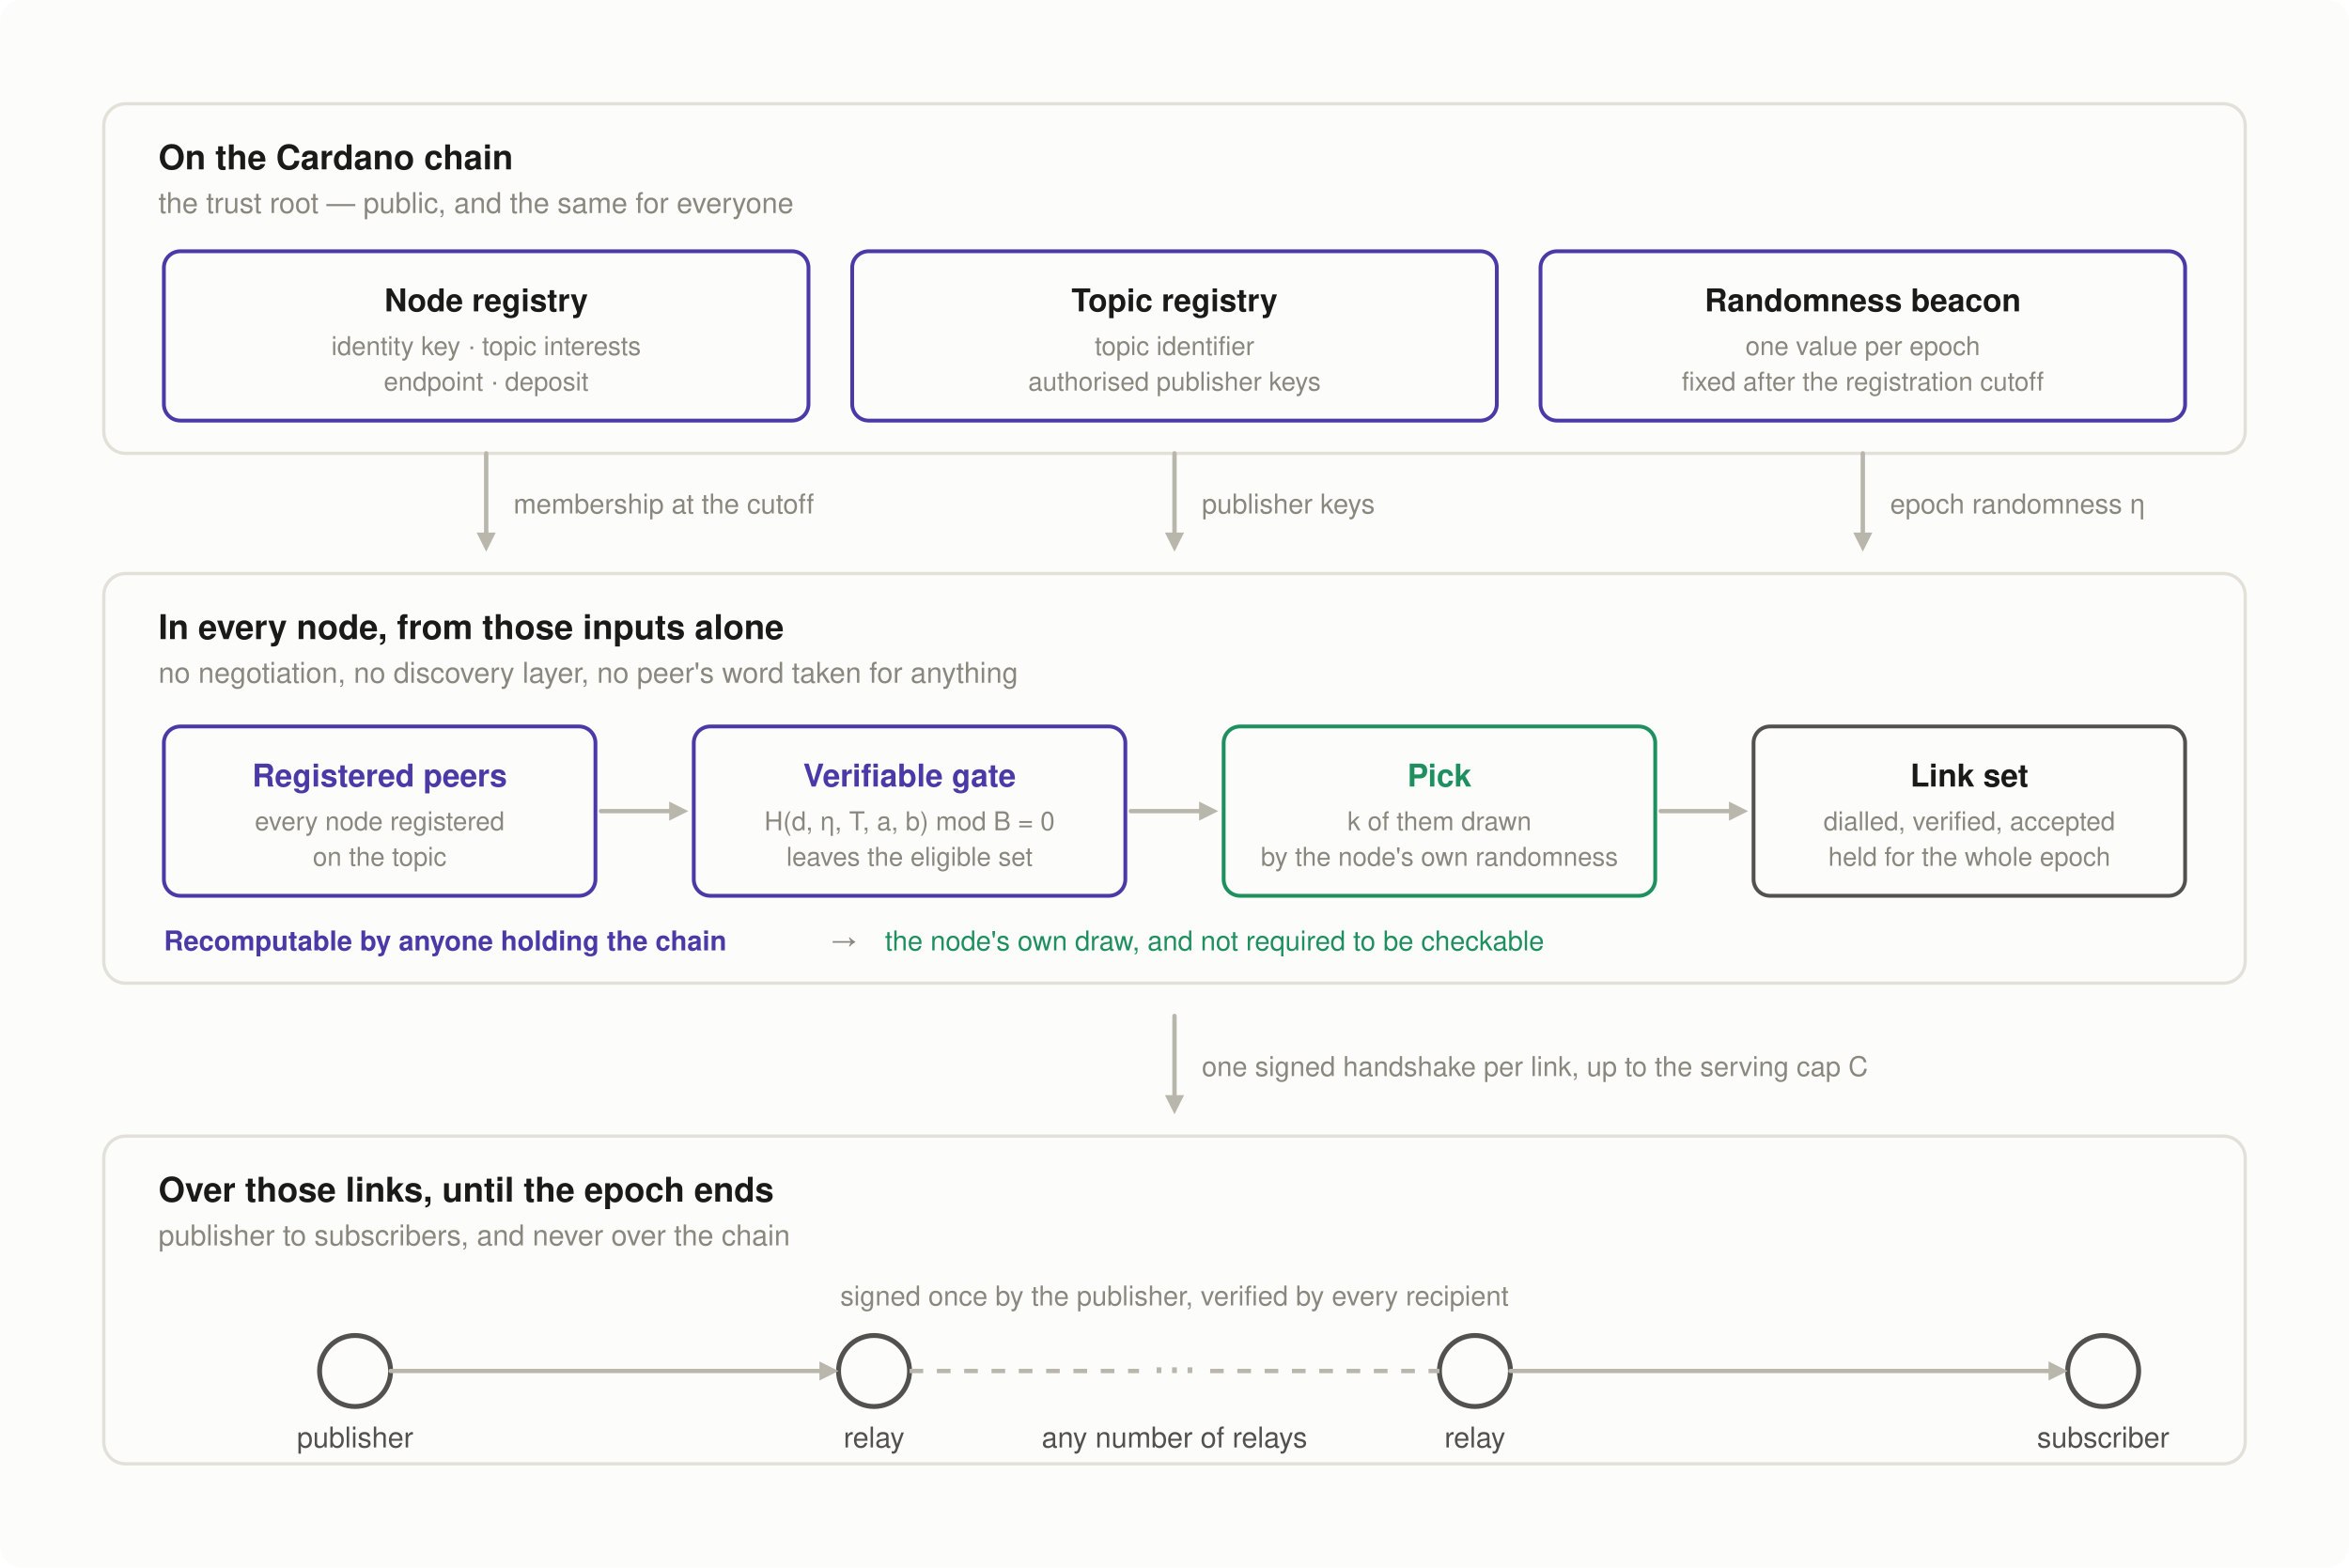
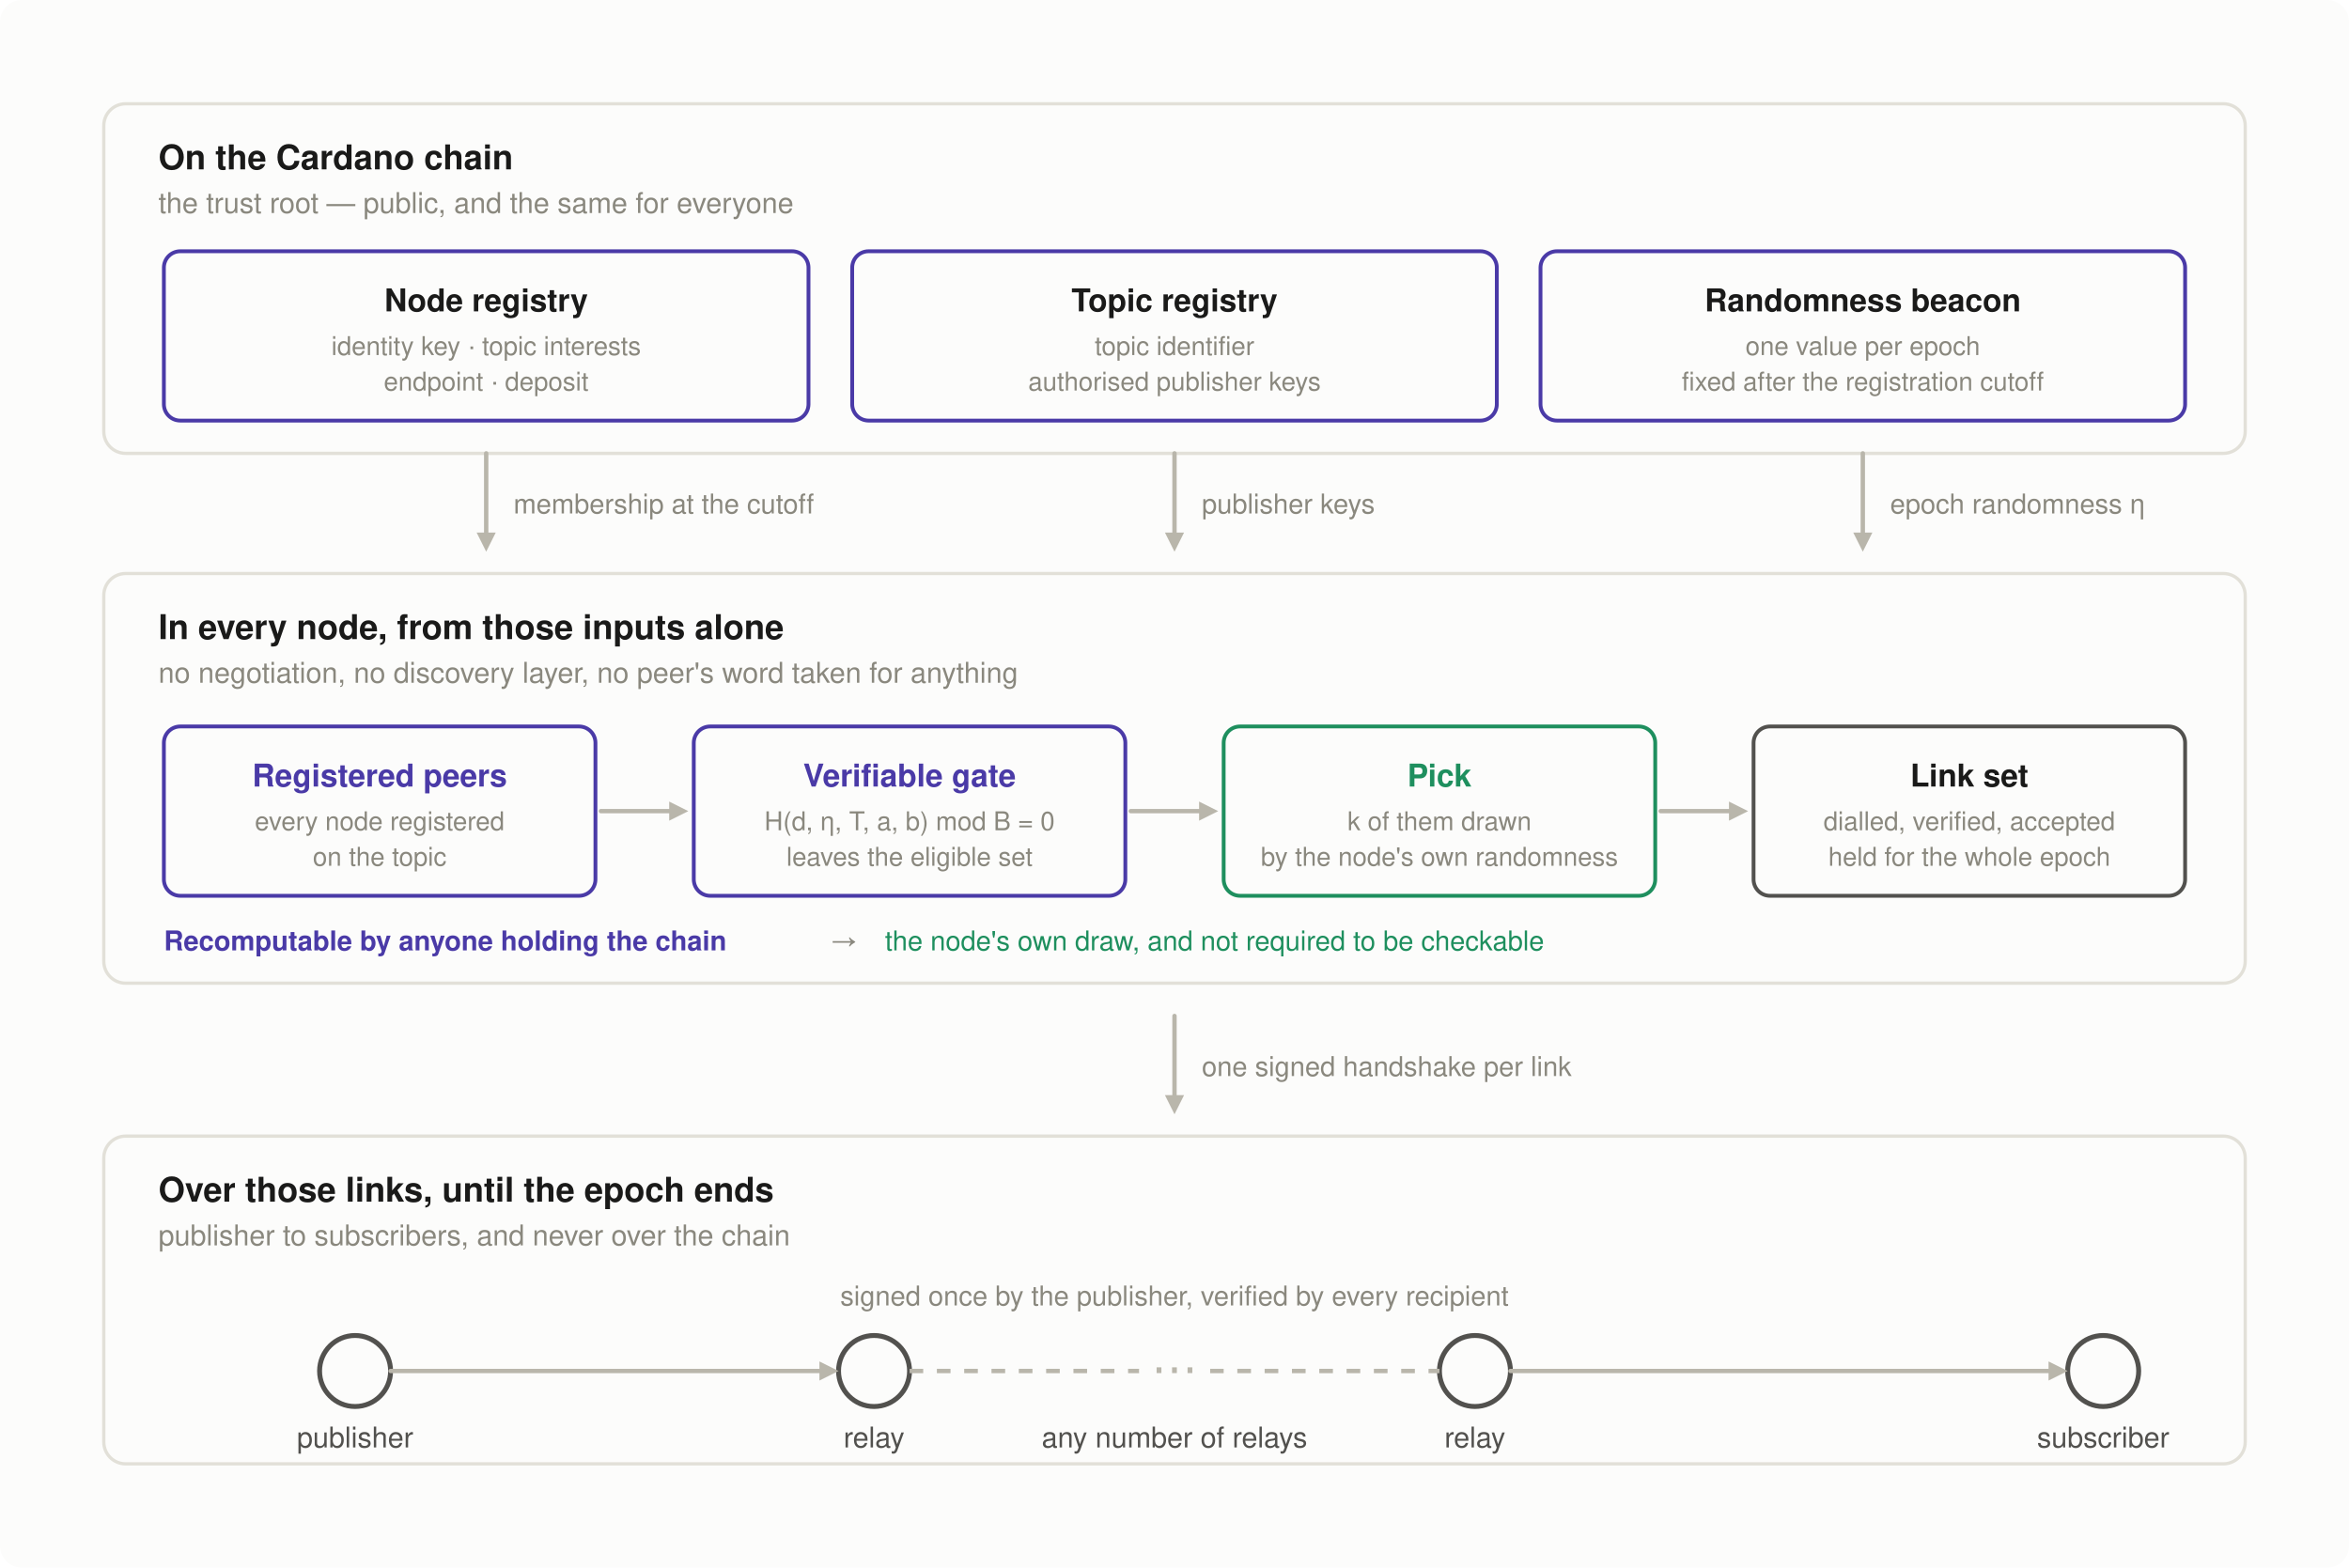
<svg xmlns="http://www.w3.org/2000/svg" viewBox="0 0 860 574" width="860" height="574" role="img" aria-labelledby="t d">
  <rect width="860" height="574" rx="8" fill="#fcfcfb" />
  <rect x="38.0" y="38.0" width="784.0" height="128.0" rx="8" fill="#fcfcfb" stroke="#e2e0d8" stroke-width="1.2" />
  <text x="58.0" y="62.0" font-size="12.5" fill="#1a1a19" font-family="-apple-system,BlinkMacSystemFont,Segoe UI,Helvetica,Arial,sans-serif" font-weight="600">On the Cardano chain</text>
  <text x="58.0" y="78.0" font-size="10.5" fill="#8a887e" font-family="-apple-system,BlinkMacSystemFont,Segoe UI,Helvetica,Arial,sans-serif">the trust root — public, and the same for everyone</text>
  <rect x="60.0" y="92.0" width="236.0" height="62.0" rx="6" fill="#fcfcfb" stroke="#4a3aa7" stroke-width="1.4" />
  <text x="178.0" y="114.0" font-size="11.5" fill="#1a1a19" font-family="-apple-system,BlinkMacSystemFont,Segoe UI,Helvetica,Arial,sans-serif" text-anchor="middle" font-weight="600">Node registry</text>
  <text x="178.0" y="130.0" font-size="9.5" fill="#8a887e" font-family="-apple-system,BlinkMacSystemFont,Segoe UI,Helvetica,Arial,sans-serif" text-anchor="middle">identity key · topic interests</text>
  <text x="178.0" y="143.0" font-size="9.5" fill="#8a887e" font-family="-apple-system,BlinkMacSystemFont,Segoe UI,Helvetica,Arial,sans-serif" text-anchor="middle">endpoint · deposit</text>
  <rect x="312.0" y="92.0" width="236.0" height="62.0" rx="6" fill="#fcfcfb" stroke="#4a3aa7" stroke-width="1.4" />
  <text x="430.0" y="114.0" font-size="11.5" fill="#1a1a19" font-family="-apple-system,BlinkMacSystemFont,Segoe UI,Helvetica,Arial,sans-serif" text-anchor="middle" font-weight="600">Topic registry</text>
  <text x="430.0" y="130.0" font-size="9.5" fill="#8a887e" font-family="-apple-system,BlinkMacSystemFont,Segoe UI,Helvetica,Arial,sans-serif" text-anchor="middle">topic identifier</text>
  <text x="430.0" y="143.0" font-size="9.5" fill="#8a887e" font-family="-apple-system,BlinkMacSystemFont,Segoe UI,Helvetica,Arial,sans-serif" text-anchor="middle">authorised publisher keys</text>
  <rect x="564.0" y="92.0" width="236.0" height="62.0" rx="6" fill="#fcfcfb" stroke="#4a3aa7" stroke-width="1.4" />
  <text x="682.0" y="114.0" font-size="11.5" fill="#1a1a19" font-family="-apple-system,BlinkMacSystemFont,Segoe UI,Helvetica,Arial,sans-serif" text-anchor="middle" font-weight="600">Randomness beacon</text>
  <text x="682.0" y="130.0" font-size="9.5" fill="#8a887e" font-family="-apple-system,BlinkMacSystemFont,Segoe UI,Helvetica,Arial,sans-serif" text-anchor="middle">one value per epoch</text>
  <text x="682.0" y="143.0" font-size="9.5" fill="#8a887e" font-family="-apple-system,BlinkMacSystemFont,Segoe UI,Helvetica,Arial,sans-serif" text-anchor="middle">fixed after the registration cutoff</text>
  <line x1="178.0" y1="166.0" x2="178.0" y2="195.0" stroke="#b9b6ab" stroke-width="1.6" stroke-linecap="round" />
  <polygon points="178.0,202.0 174.5,195.0 181.5,195.0" fill="#b9b6ab" />
  <text x="188.0" y="188.0" font-size="10" fill="#8a887e" font-family="-apple-system,BlinkMacSystemFont,Segoe UI,Helvetica,Arial,sans-serif">membership at the cutoff</text>
  <line x1="430.0" y1="166.0" x2="430.0" y2="195.0" stroke="#b9b6ab" stroke-width="1.6" stroke-linecap="round" />
  <polygon points="430.0,202.0 426.5,195.0 433.5,195.0" fill="#b9b6ab" />
  <text x="440.0" y="188.0" font-size="10" fill="#8a887e" font-family="-apple-system,BlinkMacSystemFont,Segoe UI,Helvetica,Arial,sans-serif">publisher keys</text>
  <line x1="682.0" y1="166.0" x2="682.0" y2="195.0" stroke="#b9b6ab" stroke-width="1.6" stroke-linecap="round" />
  <polygon points="682.0,202.0 678.5,195.0 685.5,195.0" fill="#b9b6ab" />
  <text x="692.0" y="188.0" font-size="10" fill="#8a887e" font-family="-apple-system,BlinkMacSystemFont,Segoe UI,Helvetica,Arial,sans-serif">epoch randomness  η</text>
  <rect x="38.0" y="210.0" width="784.0" height="150.0" rx="8" fill="#fcfcfb" stroke="#e2e0d8" stroke-width="1.2" />
  <text x="58.0" y="234.0" font-size="12.5" fill="#1a1a19" font-family="-apple-system,BlinkMacSystemFont,Segoe UI,Helvetica,Arial,sans-serif" font-weight="600">In every node, from those inputs alone</text>
  <text x="58.0" y="250.0" font-size="10.5" fill="#8a887e" font-family="-apple-system,BlinkMacSystemFont,Segoe UI,Helvetica,Arial,sans-serif">no negotiation, no discovery layer, no peer's word taken for anything</text>
  <rect x="60.0" y="266.0" width="158.0" height="62.0" rx="6" fill="#fcfcfb" stroke="#4a3aa7" stroke-width="1.4" />
  <text x="139.0" y="288.0" font-size="11.5" fill="#4a3aa7" font-family="-apple-system,BlinkMacSystemFont,Segoe UI,Helvetica,Arial,sans-serif" text-anchor="middle" font-weight="600">Registered peers</text>
  <text x="139.0" y="304.0" font-size="9.5" fill="#8a887e" font-family="-apple-system,BlinkMacSystemFont,Segoe UI,Helvetica,Arial,sans-serif" text-anchor="middle">every node registered</text>
  <text x="139.0" y="317.0" font-size="9.5" fill="#8a887e" font-family="-apple-system,BlinkMacSystemFont,Segoe UI,Helvetica,Arial,sans-serif" text-anchor="middle">on the topic</text>
  <rect x="254.0" y="266.0" width="158.0" height="62.0" rx="6" fill="#fcfcfb" stroke="#4a3aa7" stroke-width="1.4" />
  <text x="333.0" y="288.0" font-size="11.5" fill="#4a3aa7" font-family="-apple-system,BlinkMacSystemFont,Segoe UI,Helvetica,Arial,sans-serif" text-anchor="middle" font-weight="600">Verifiable gate</text>
  <text x="333.0" y="304.0" font-size="9.5" fill="#8a887e" font-family="-apple-system,BlinkMacSystemFont,Segoe UI,Helvetica,Arial,sans-serif" text-anchor="middle">H(d, η, T, a, b) mod B = 0</text>
  <text x="333.0" y="317.0" font-size="9.5" fill="#8a887e" font-family="-apple-system,BlinkMacSystemFont,Segoe UI,Helvetica,Arial,sans-serif" text-anchor="middle">leaves the eligible set</text>
  <rect x="448.0" y="266.0" width="158.0" height="62.0" rx="6" fill="#fcfcfb" stroke="#1e8f5e" stroke-width="1.4" />
  <text x="527.0" y="288.0" font-size="11.5" fill="#1e8f5e" font-family="-apple-system,BlinkMacSystemFont,Segoe UI,Helvetica,Arial,sans-serif" text-anchor="middle" font-weight="600">Pick</text>
  <text x="527.0" y="304.0" font-size="9.5" fill="#8a887e" font-family="-apple-system,BlinkMacSystemFont,Segoe UI,Helvetica,Arial,sans-serif" text-anchor="middle">k of them drawn</text>
  <text x="527.0" y="317.0" font-size="9.5" fill="#8a887e" font-family="-apple-system,BlinkMacSystemFont,Segoe UI,Helvetica,Arial,sans-serif" text-anchor="middle">by the node's own randomness</text>
  <rect x="642.0" y="266.0" width="158.0" height="62.0" rx="6" fill="#fcfcfb" stroke="#52514e" stroke-width="1.4" />
  <text x="721.0" y="288.0" font-size="11.5" fill="#1a1a19" font-family="-apple-system,BlinkMacSystemFont,Segoe UI,Helvetica,Arial,sans-serif" text-anchor="middle" font-weight="600">Link set</text>
  <text x="721.0" y="304.0" font-size="9.5" fill="#8a887e" font-family="-apple-system,BlinkMacSystemFont,Segoe UI,Helvetica,Arial,sans-serif" text-anchor="middle">dialled, verified, accepted</text>
  <text x="721.0" y="317.0" font-size="9.5" fill="#8a887e" font-family="-apple-system,BlinkMacSystemFont,Segoe UI,Helvetica,Arial,sans-serif" text-anchor="middle">held for the whole epoch</text>
  <line x1="220.0" y1="297.0" x2="245.0" y2="297.0" stroke="#b9b6ab" stroke-width="1.6" stroke-linecap="round" />
  <polygon points="252.0,297.0 245.0,300.5 245.0,293.5" fill="#b9b6ab" />
  <line x1="414.0" y1="297.0" x2="439.0" y2="297.0" stroke="#b9b6ab" stroke-width="1.6" stroke-linecap="round" />
  <polygon points="446.0,297.0 439.0,300.5 439.0,293.5" fill="#b9b6ab" />
  <line x1="608.0" y1="297.0" x2="633.0" y2="297.0" stroke="#b9b6ab" stroke-width="1.6" stroke-linecap="round" />
  <polygon points="640.0,297.0 633.0,300.5 633.0,293.5" fill="#b9b6ab" />
  <text x="60.0" y="348.0" font-size="10" fill="#4a3aa7" font-family="-apple-system,BlinkMacSystemFont,Segoe UI,Helvetica,Arial,sans-serif" font-weight="600">Recomputable by anyone holding the chain</text>
  <text x="304.0" y="348.0" font-size="10" fill="#8a887e" font-family="-apple-system,BlinkMacSystemFont,Segoe UI,Helvetica,Arial,sans-serif">→</text>
  <text x="324.0" y="348.0" font-size="10" fill="#1e8f5e" font-family="-apple-system,BlinkMacSystemFont,Segoe UI,Helvetica,Arial,sans-serif">the node's own draw, and not required to be checkable</text>
  <line x1="430.0" y1="372.0" x2="430.0" y2="401.0" stroke="#b9b6ab" stroke-width="1.6" stroke-linecap="round" />
  <polygon points="430.0,408.0 426.5,401.0 433.5,401.0" fill="#b9b6ab" />
-   <text x="440.0" y="394.0" font-size="10" fill="#8a887e" font-family="-apple-system,BlinkMacSystemFont,Segoe UI,Helvetica,Arial,sans-serif">one signed handshake per link, up to the serving cap C</text>
+   <text x="440.0" y="394.0" font-size="10" fill="#8a887e" font-family="-apple-system,BlinkMacSystemFont,Segoe UI,Helvetica,Arial,sans-serif">one signed handshake per link</text>
  <rect x="38.0" y="416.0" width="784.0" height="120.0" rx="8" fill="#fcfcfb" stroke="#e2e0d8" stroke-width="1.2" />
  <text x="58.0" y="440.0" font-size="12.5" fill="#1a1a19" font-family="-apple-system,BlinkMacSystemFont,Segoe UI,Helvetica,Arial,sans-serif" font-weight="600">Over those links, until the epoch ends</text>
  <text x="58.0" y="456.0" font-size="10.5" fill="#8a887e" font-family="-apple-system,BlinkMacSystemFont,Segoe UI,Helvetica,Arial,sans-serif">publisher to subscribers, and never over the chain</text>
  <circle cx="130.0" cy="502.0" r="13.0" fill="#fcfcfb" stroke="#52514e" stroke-width="1.8" />
  <text x="130.0" y="530.0" font-size="10.5" fill="#52514e" font-family="-apple-system,BlinkMacSystemFont,Segoe UI,Helvetica,Arial,sans-serif" text-anchor="middle">publisher</text>
  <circle cx="320.0" cy="502.0" r="13.0" fill="#fcfcfb" stroke="#52514e" stroke-width="1.8" />
  <text x="320.0" y="530.0" font-size="10.5" fill="#52514e" font-family="-apple-system,BlinkMacSystemFont,Segoe UI,Helvetica,Arial,sans-serif" text-anchor="middle">relay</text>
  <circle cx="540.0" cy="502.0" r="13.0" fill="#fcfcfb" stroke="#52514e" stroke-width="1.8" />
  <text x="540.0" y="530.0" font-size="10.5" fill="#52514e" font-family="-apple-system,BlinkMacSystemFont,Segoe UI,Helvetica,Arial,sans-serif" text-anchor="middle">relay</text>
  <circle cx="770.0" cy="502.0" r="13.0" fill="#fcfcfb" stroke="#52514e" stroke-width="1.8" />
  <text x="770.0" y="530.0" font-size="10.5" fill="#52514e" font-family="-apple-system,BlinkMacSystemFont,Segoe UI,Helvetica,Arial,sans-serif" text-anchor="middle">subscriber</text>
  <line x1="143.0" y1="502.0" x2="300.0" y2="502.0" stroke="#b9b6ab" stroke-width="1.6" stroke-linecap="round" />
  <polygon points="307.0,502.0 300.0,505.5 300.0,498.5" fill="#b9b6ab" />
  <line x1="553.0" y1="502.0" x2="750.0" y2="502.0" stroke="#b9b6ab" stroke-width="1.6" stroke-linecap="round" />
  <polygon points="757.0,502.0 750.0,505.5 750.0,498.5" fill="#b9b6ab" />
  <line x1="333.0" y1="502.0" x2="527.0" y2="502.0" stroke="#b9b6ab" stroke-width="1.6" stroke-dasharray="5 5" />
  <circle cx="430.0" cy="502.0" r="13.0" fill="#fcfcfb" stroke="#fcfcfb" stroke-width="0" />
  <text x="430.0" y="507.0" font-size="17" fill="#b9b6ab" font-family="-apple-system,BlinkMacSystemFont,Segoe UI,Helvetica,Arial,sans-serif" text-anchor="middle">⋯</text>
  <text x="430.0" y="530.0" font-size="10.5" fill="#52514e" font-family="-apple-system,BlinkMacSystemFont,Segoe UI,Helvetica,Arial,sans-serif" text-anchor="middle">any number of relays</text>
  <text x="430.0" y="478.0" font-size="10" fill="#8a887e" font-family="-apple-system,BlinkMacSystemFont,Segoe UI,Helvetica,Arial,sans-serif" text-anchor="middle">signed once by the publisher, verified by every recipient</text>
</svg>
